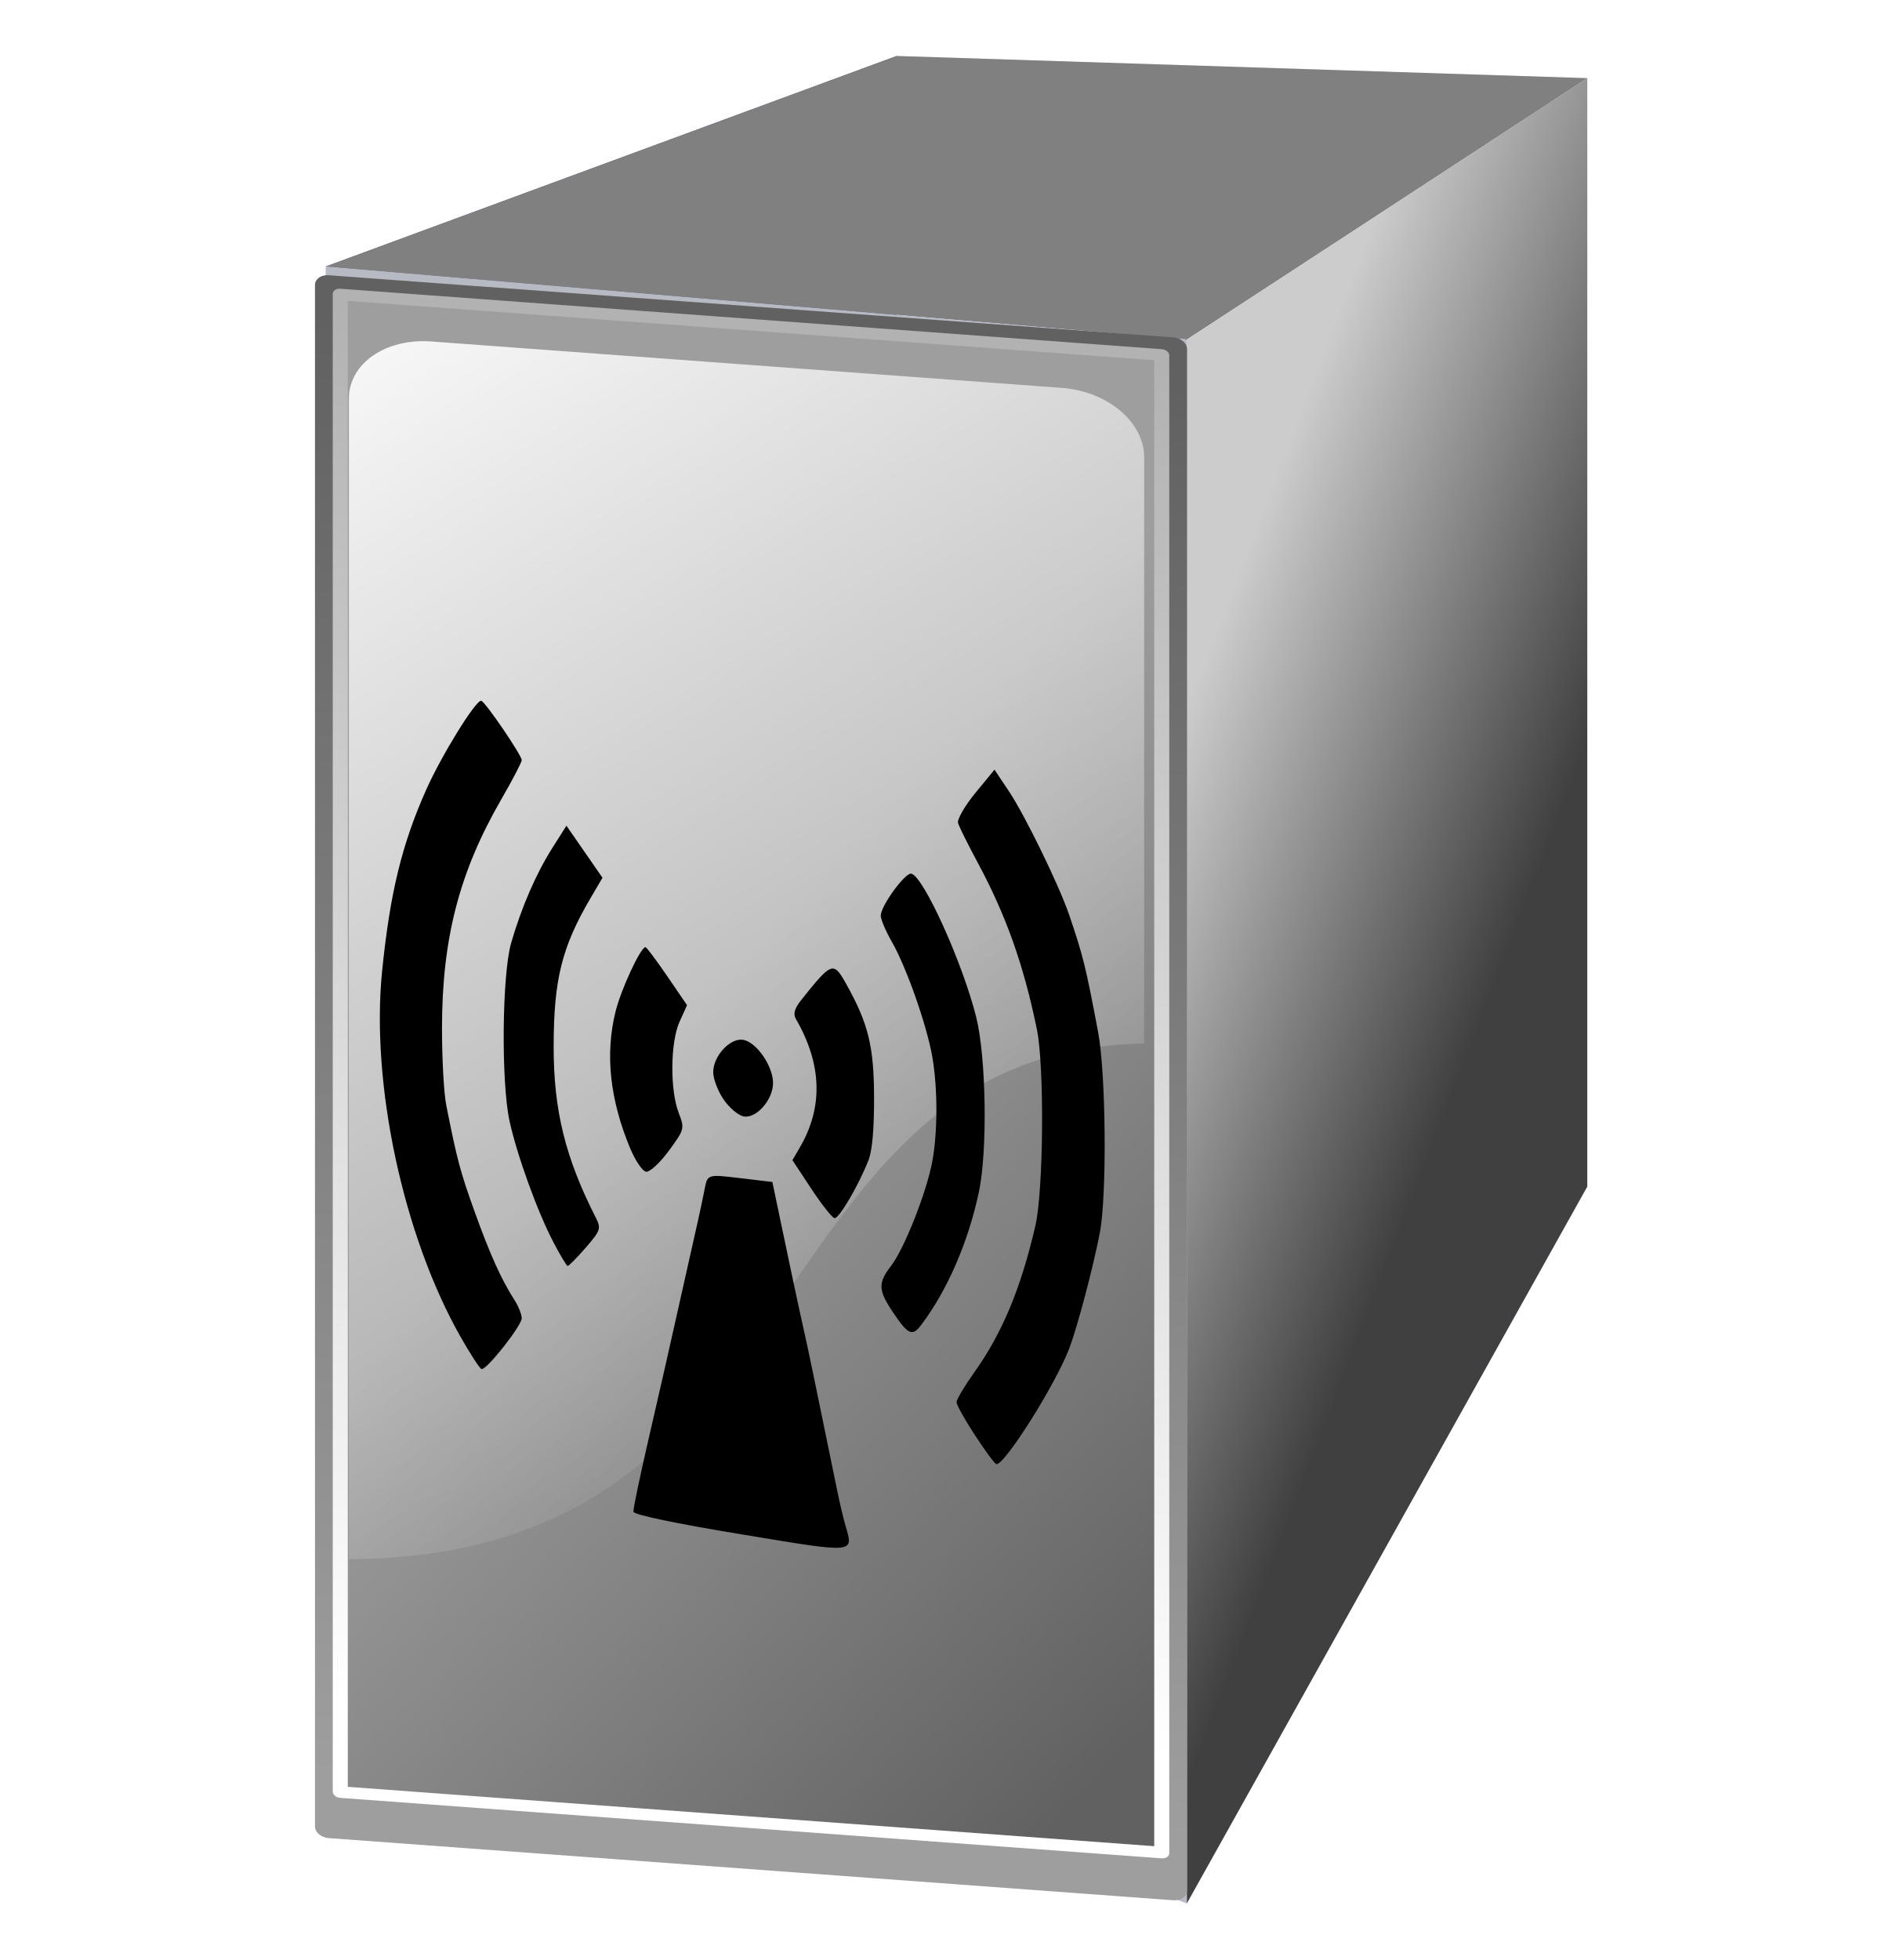
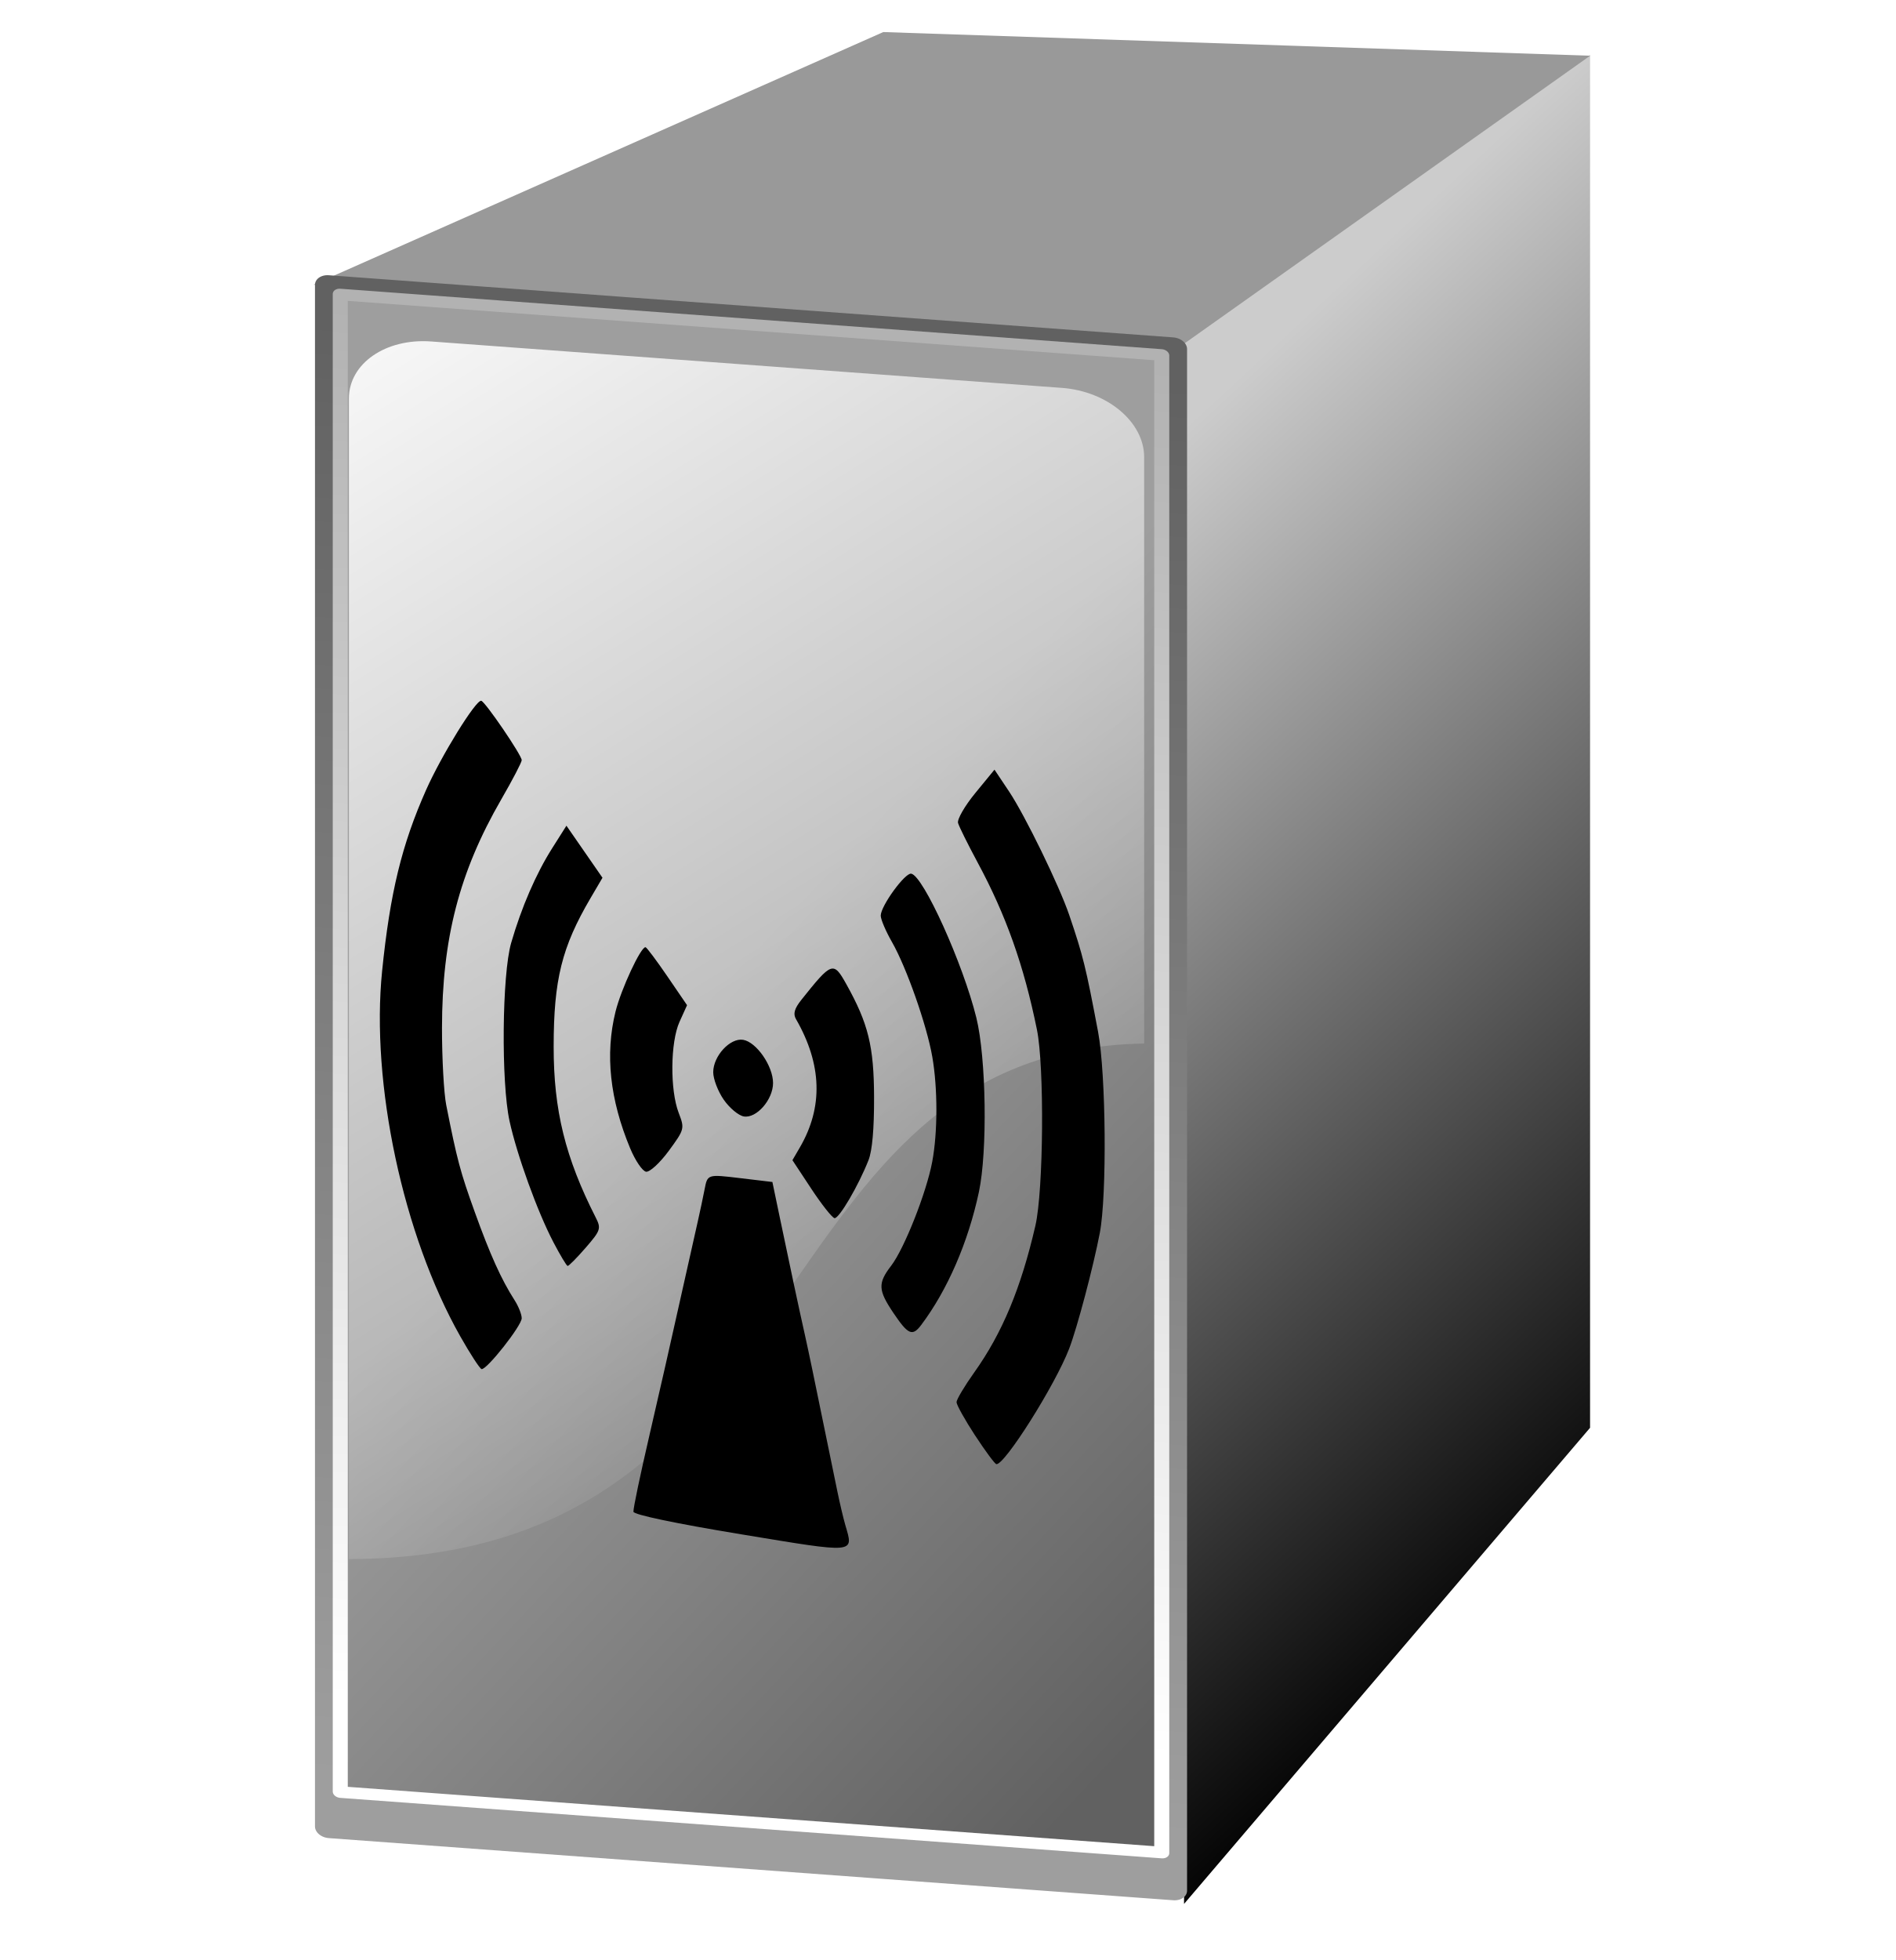
<svg xmlns="http://www.w3.org/2000/svg" xmlns:xlink="http://www.w3.org/1999/xlink" width="119" height="123" viewBox="0.023 -0.342 119 123" overflow="visible" enable-background="new 0.023 -0.342 119 123" xml:space="preserve" id="svg1" version="1.1">
  <defs id="defs168">
-     <linearGradient id="linearGradient4372">
-       <stop style="stop-color:#404040;stop-opacity:1" offset="0" id="stop4374" />
-       <stop style="stop-color:#cccccc;stop-opacity:1" offset="1" id="stop4376" />
-     </linearGradient>
    <linearGradient id="linearGradient2049">
      <stop offset="0.034" style="stop-color:#00ff00;stop-opacity:1;" id="stop2050" />
      <stop offset="1" style="stop-color:#009700;stop-opacity:1;" id="stop2051" />
    </linearGradient>
    <linearGradient id="linearGradient2020">
      <stop offset="0" style="stop-color:#9e9e9e;stop-opacity:1;" id="stop2022" />
      <stop offset="1" style="stop-color:#616161;stop-opacity:1;" id="stop2021" />
    </linearGradient>
    <linearGradient id="linearGradient2017">
      <stop offset="0" style="stop-color:#9e9e9e;stop-opacity:1;" id="stop2019" />
      <stop offset="1" style="stop-color:#616161;stop-opacity:1;" id="stop2018" />
    </linearGradient>
    <linearGradient id="linearGradient2001">
      <stop offset="0.034" style="stop-color:#ffffff;stop-opacity:1;" id="stop2003" />
      <stop offset="1" style="stop-color:#878787;stop-opacity:1;" id="stop2002" />
    </linearGradient>
    <linearGradient id="linearGradient1987">
      <stop offset="0.034" style="stop-color:#ffffff;stop-opacity:1;" id="stop1989" />
      <stop offset="1" style="stop-color:#b2b2b2;stop-opacity:1;" id="stop1988" />
    </linearGradient>
    <linearGradient id="linearGradient1939">
      <stop offset="0" style="stop-color:#ffffff;stop-opacity:1;" id="stop1941" />
      <stop offset="1" style="stop-color:#cfcfcf;stop-opacity:1;" id="stop1940" />
    </linearGradient>
    <linearGradient id="linearGradient1925">
      <stop offset="0" style="stop-color:#ffffff;stop-opacity:1;" id="stop1927" />
      <stop offset="1" style="stop-color:#ffffff;stop-opacity:0;" id="stop1926" />
    </linearGradient>
    <linearGradient id="linearGradient1910">
      <stop offset="0.034" style="stop-color:#ffffff;stop-opacity:1;" id="stop1912" />
      <stop offset="1" style="stop-color:#b2b2b2;stop-opacity:1;" id="stop1911" />
    </linearGradient>
    <linearGradient id="linearGradient1902">
      <stop offset="0" style="stop-color:#9e9e9e;stop-opacity:1;" id="stop1904" />
      <stop offset="1" style="stop-color:#616161;stop-opacity:1;" id="stop1903" />
    </linearGradient>
    <linearGradient id="linearGradient1895">
      <stop offset="0" style="stop-color:#cccccc;stop-opacity:1;" id="stop1897" />
      <stop offset="1" style="stop-color:#616161;stop-opacity:1;" id="stop1896" />
    </linearGradient>
    <linearGradient xlink:href="#linearGradient1902" id="linearGradient1894" gradientTransform="matrix(0.6573817,0,0,1.528169,-53.63161,0.7939598)" x1="167.027" y1="72.893" x2="167.027" y2="7.541" gradientUnits="userSpaceOnUse" />
    <linearGradient xlink:href="#linearGradient1902" id="linearGradient1901" gradientTransform="matrix(0.6573817,0,0,1.528169,-52.12873,4.356708)" x1="131.02" y1="69.246" x2="131.02" y2="6.213" gradientUnits="userSpaceOnUse" />
    <linearGradient xlink:href="#linearGradient1925" id="linearGradient1924" gradientTransform="scale(0.73936,1.352522)" x1="108.457" y1="33.613" x2="134.875" y2="60.464" gradientUnits="userSpaceOnUse" />
    <linearGradient xlink:href="#linearGradient1902" id="linearGradient1928" gradientUnits="userSpaceOnUse" gradientTransform="matrix(0.6837371,0,0,1.587269,-58.22978,3.466209)" x1="151.293" y1="29.794" x2="174.058" y2="65.576" />
    <linearGradient xlink:href="#linearGradient1910" id="linearGradient1929" gradientUnits="userSpaceOnUse" gradientTransform="matrix(0.6675532,0,0,1.562217,-54.00035,4.740301)" x1="147.334" y1="66.202" x2="147.334" y2="5.227" />
    <linearGradient xlink:href="#linearGradient1939" id="linearGradient1977" gradientUnits="userSpaceOnUse" gradientTransform="matrix(1.718143,0,0,0.23394,1.496018,65.51328)" x1="47.611" y1="20.174" x2="56.111" y2="53.457" />
    <linearGradient xlink:href="#linearGradient1902" id="linearGradient1978" gradientUnits="userSpaceOnUse" gradientTransform="matrix(1.587228,0,0,0.212498,1.496018,66.29516)" x1="59.365" y1="40.895" x2="59.437" y2="19.193" />
    <linearGradient xlink:href="#linearGradient1939" id="linearGradient1980" gradientUnits="userSpaceOnUse" gradientTransform="matrix(1.718143,0,0,0.240258,1.496018,63.59053)" x1="47.611" y1="20.174" x2="56.111" y2="53.457" />
    <linearGradient xlink:href="#linearGradient1902" id="linearGradient1981" gradientUnits="userSpaceOnUse" gradientTransform="matrix(1.587228,0,0,0.218238,1.496018,64.39353)" x1="59.365" y1="40.895" x2="59.437" y2="19.193" />
    <linearGradient xlink:href="#linearGradient1925" id="linearGradient2058" gradientTransform="matrix(0.684984,0.06570631,0,1.368438,-50.52969,-1.032389)" x1="106.479" y1="3.351" x2="134.771" y2="65.581" gradientUnits="userSpaceOnUse" />
-     <linearGradient xlink:href="#linearGradient4372" id="linearGradient4378" x1="88.411" y1="50.451" x2="67.905" y2="43.225" gradientUnits="userSpaceOnUse" gradientTransform="matrix(1.091833,-0.00516521,0,1.037986,-0.0898534,-5.483419)" />
+     <linearGradient xlink:href="#linearGradient4335" id="linearGradient4341" x1="96.967" y1="120.001" x2="78.129" y2="31.376" gradientUnits="userSpaceOnUse" gradientTransform="matrix(0.9949165,-0.7983074,0,1.025204,-0.01391713,50.37923)" />
+     <linearGradient id="linearGradient4335">
+       <stop style="stop-color:#000000;stop-opacity:1;" offset="0" id="stop4337" />
+       <stop style="stop-color:#cccccc;stop-opacity:1" offset="1" id="stop4339" />
+     </linearGradient>
  </defs>
  <g id="g4345" transform="matrix(1.237773,0,0,0.9495257,-8.459734,6.538947)">
    <g id="g4456" transform="translate(1.615805,-2.10632)">
      <g id="g4293" transform="matrix(0.8079024,0,0,1.053157,6.834639,-6.88654)">
        <g transform="matrix(1,0.09592386,0,1,0,-4.155788)" id="g4315">
-           <g style="opacity:1;fill:#000000;fill-opacity:1;stroke-width:1.402;stroke-linecap:round;stroke-miterlimit:4;stroke-dasharray:none" id="g4286">
-             <path points="72.522,118.302 97.659,70.906 54.314,65.087 18.483,102.634 " d="M 18.483,102.634 72.522,118.302 97.659,70.906 54.314,65.087 Z" style="fill:#afafde;fill-rule:evenodd;stroke:none;stroke-width:1px;stroke-linecap:butt;stroke-linejoin:round;stroke-opacity:1" id="path4296" />
-             <path points="18.483,102.634 54.314,65.087 54.314,4.116 18.483,20.761 " d="m 18.483,20.761 0,81.873 35.831,-37.547 0,-60.971 z" style="fill:#353564;fill-rule:evenodd;stroke:none;stroke-width:1px;stroke-linecap:butt;stroke-linejoin:round;stroke-opacity:1" id="path4288" />
-             <path points="97.659,1.35 97.659,70.906 54.314,65.087 54.314,4.116 " d="m 54.314,4.116 43.346,-2.766 0,69.556 -43.346,-5.818 z" style="fill:#e9e9ff;fill-rule:evenodd;stroke:none;stroke-width:1px;stroke-linecap:butt;stroke-linejoin:round;stroke-opacity:1" id="path4298" />
-             <path points="72.522,20.164 97.659,1.35 54.314,4.116 18.483,20.761 " d="M 18.483,20.761 72.522,20.164 97.659,1.35 54.314,4.116 Z" style="fill:#808080;fill-rule:evenodd;stroke:none;stroke-width:1px;stroke-linecap:butt;stroke-linejoin:round;stroke-opacity:1" id="path4290" />
-             <path points="72.522,118.302 97.659,70.906 97.659,1.35 72.522,20.164 " d="m 72.522,20.164 0,98.138 25.137,-47.397 0,-69.556 z" style="fill:url(#linearGradient4378);fill-opacity:1;fill-rule:evenodd;stroke:none;stroke-width:1px;stroke-linecap:butt;stroke-linejoin:round;stroke-opacity:1" id="path4294" />
-             <path points="72.522,20.164 72.522,118.302 18.483,102.634 18.483,20.761 " d="m 18.483,20.761 54.04,-0.597 0,98.138 -54.04,-15.668 z" style="opacity:1;fill:#b8bac3;fill-opacity:1" id="path4292" />
-           </g>
+           <path style="opacity:1;fill:url(#linearGradient4341);fill-opacity:1;fill-rule:evenodd;stroke:#070707;stroke-width:1.012;stroke-linejoin:round;stroke-miterlimit:4;stroke-dasharray:none;stroke-dashoffset:0;stroke-opacity:0" d="m 72.347,20.32 25.487,-20.45 0,86.16 -25.487,32.325 z" id="rect4333" />
+           <path style="opacity:1;fill:#999999;fill-opacity:1;fill-rule:evenodd;stroke:#070707;stroke-width:1;stroke-linejoin:round;stroke-miterlimit:4;stroke-dasharray:none;stroke-dashoffset:0;stroke-opacity:0" d="M 53.468,2.697 97.837,-0.074 72.279,20.501 17.706,21.98 Z" id="rect4346" />
        </g>
      </g>
      <rect transform="matrix(0.9954308,0.09548557,0,1,0,0)" style="fill:url(#linearGradient1894);fill-opacity:1;stroke:url(#linearGradient1901);stroke-width:1.405;stroke-linecap:round;stroke-linejoin:round;stroke-miterlimit:4;stroke-dasharray:none;stroke-dashoffset:0;stroke-opacity:1" id="rect1269" width="43.024" height="101.886" x="22.011" y="11.651" ry="0" rx="0" />
      <rect transform="matrix(0.9954308,0.09548557,0,1,0,0)" style="fill:url(#linearGradient1928);fill-opacity:1;stroke:url(#linearGradient1929);stroke-width:0.766;stroke-linecap:round;stroke-linejoin:round;stroke-miterlimit:4;stroke-dashoffset:0;stroke-opacity:1" id="rect1905" width="41.851" height="98.975" x="22.597" y="12.167" ry="0" rx="0" />
      <path style="fill:url(#linearGradient2058);fill-opacity:1;fill-rule:evenodd;stroke:none;stroke-width:0.25pt;stroke-linecap:butt;stroke-linejoin:miter;stroke-opacity:1" d="m 27.106,17.428 c -2.316,-0.222 -4.175,1.458 -4.175,3.775 l 0,76.697 C 47.274,97.832 43.363,64.278 63.261,63.828 l 0,-38.757 c 0,-2.316 -1.859,-4.354 -4.175,-4.576 L 27.106,17.428 Z" id="path2052" />
    </g>
    <path style="fill:#000000" d="m 38.976,92.663 c 0,-0.287 0.333,-2.355 0.815,-5.067 0.167,-0.94 0.397,-2.245 0.786,-4.467 0.102,-0.581 0.335,-1.934 0.519,-3.007 0.45,-2.628 0.907,-5.284 1.148,-6.665 0.109,-0.626 0.264,-1.578 0.344,-2.117 0.146,-0.979 0.149,-0.98 1.791,-0.724 l 1.645,0.256 0.323,2.021 c 0.557,3.49 1.022,6.325 1.334,8.138 0.083,0.481 0.25,1.504 0.372,2.271 0.258,1.623 0.95,6.008 1.267,8.027 0.121,0.768 0.301,1.762 0.4,2.209 0.425,1.908 0.612,1.886 -5.281,0.619 -3.32,-0.713 -5.462,-1.299 -5.462,-1.494 z m 17.324,-5.045 c -0.516,-1.03 -0.938,-2.017 -0.938,-2.194 0,-0.176 0.404,-1.061 0.899,-1.967 1.421,-2.603 2.37,-5.57 3.1,-9.694 0.413,-2.336 0.462,-10.502 0.078,-12.963 -0.662,-4.238 -1.565,-7.555 -3.009,-11.049 -0.492,-1.192 -0.938,-2.364 -0.991,-2.605 -0.053,-0.241 0.341,-1.132 0.876,-1.981 l 0.972,-1.544 0.736,1.436 c 0.816,1.593 2.549,6.231 3.056,8.177 0.705,2.708 0.839,3.416 1.463,7.726 0.4,2.764 0.452,10.795 0.086,13.28 -0.331,2.251 -1.148,6.268 -1.553,7.645 -0.706,2.4 -3.282,7.723 -3.694,7.635 -0.078,-0.017 -0.564,-0.873 -1.08,-1.903 z M 30.192,81.066 C 27.294,74.383 25.651,64.362 26.232,56.921 c 0.403,-5.161 0.995,-8.335 2.228,-11.955 0.776,-2.277 2.521,-5.957 2.797,-5.898 0.195,0.042 2.054,3.594 2.054,3.924 0,0.141 -0.467,1.309 -1.038,2.596 -2.124,4.791 -3,9.19 -3.005,15.097 -0.002,2.018 0.095,4.314 0.215,5.103 0.553,3.636 0.71,4.403 1.445,7.062 0.783,2.836 1.348,4.467 2.023,5.839 0.198,0.402 0.36,0.936 0.36,1.187 0,0.491 -1.771,3.419 -2.034,3.362 -0.087,-0.019 -0.575,-0.996 -1.085,-2.172 z M 52.165,79.534 c -0.784,-1.517 -0.801,-1.967 -0.117,-3.128 0.664,-1.126 1.79,-4.841 2.081,-6.866 0.281,-1.954 0.282,-4.862 0.003,-6.95 -0.279,-2.085 -1.311,-5.91 -2.044,-7.577 -0.313,-0.712 -0.57,-1.497 -0.57,-1.744 0,-0.636 1.229,-2.842 1.545,-2.774 0.611,0.131 2.628,5.945 3.305,9.526 0.5,2.648 0.569,8.811 0.129,11.509 -0.544,3.329 -1.596,6.489 -2.928,8.795 -0.444,0.768 -0.661,0.646 -1.404,-0.791 z M 34.91,74.831 c -0.801,-1.995 -1.838,-5.73 -2.216,-7.981 -0.432,-2.577 -0.382,-9.688 0.082,-11.779 0.525,-2.36 1.259,-4.568 2.079,-6.256 l 0.724,-1.49 0.914,1.72 0.914,1.72 -0.604,1.341 c -1.46,3.242 -1.869,5.389 -1.872,9.812 -0.003,4.212 0.588,7.34 2.134,11.305 0.282,0.723 0.248,0.855 -0.512,1.997 -0.448,0.673 -0.859,1.213 -0.914,1.201 -0.055,-0.012 -0.383,-0.727 -0.73,-1.59 z m 13.088,-3.509 -0.958,-1.891 0.378,-0.846 c 1.189,-2.664 1.123,-5.487 -0.199,-8.481 -0.153,-0.347 -0.079,-0.692 0.274,-1.27 1.544,-2.526 1.626,-2.564 2.276,-1.046 1.119,2.612 1.403,4.113 1.411,7.476 0.005,2.106 -0.092,3.534 -0.282,4.166 -0.507,1.681 -1.496,3.879 -1.723,3.831 -0.121,-0.026 -0.65,-0.898 -1.177,-1.938 z m -9.187,-2.673 c -1.031,-3.231 -1.277,-6.216 -0.744,-9.03 0.284,-1.498 1.29,-4.312 1.524,-4.263 0.06,0.013 0.558,0.879 1.107,1.926 l 0.998,1.904 -0.381,1.097 c -0.468,1.347 -0.49,4.512 -0.041,6.029 0.304,1.03 0.293,1.085 -0.506,2.504 -0.45,0.798 -0.968,1.418 -1.152,1.377 -0.184,-0.041 -0.546,-0.736 -0.804,-1.543 z m 4.745,-3.216 c -0.293,-0.552 -0.533,-1.369 -0.533,-1.816 0,-1.072 0.858,-2.283 1.517,-2.141 0.674,0.145 1.517,1.731 1.517,2.855 0,1.098 -0.837,2.349 -1.48,2.21 -0.268,-0.058 -0.727,-0.556 -1.021,-1.108 z" id="path4887" />
  </g>
</svg>
